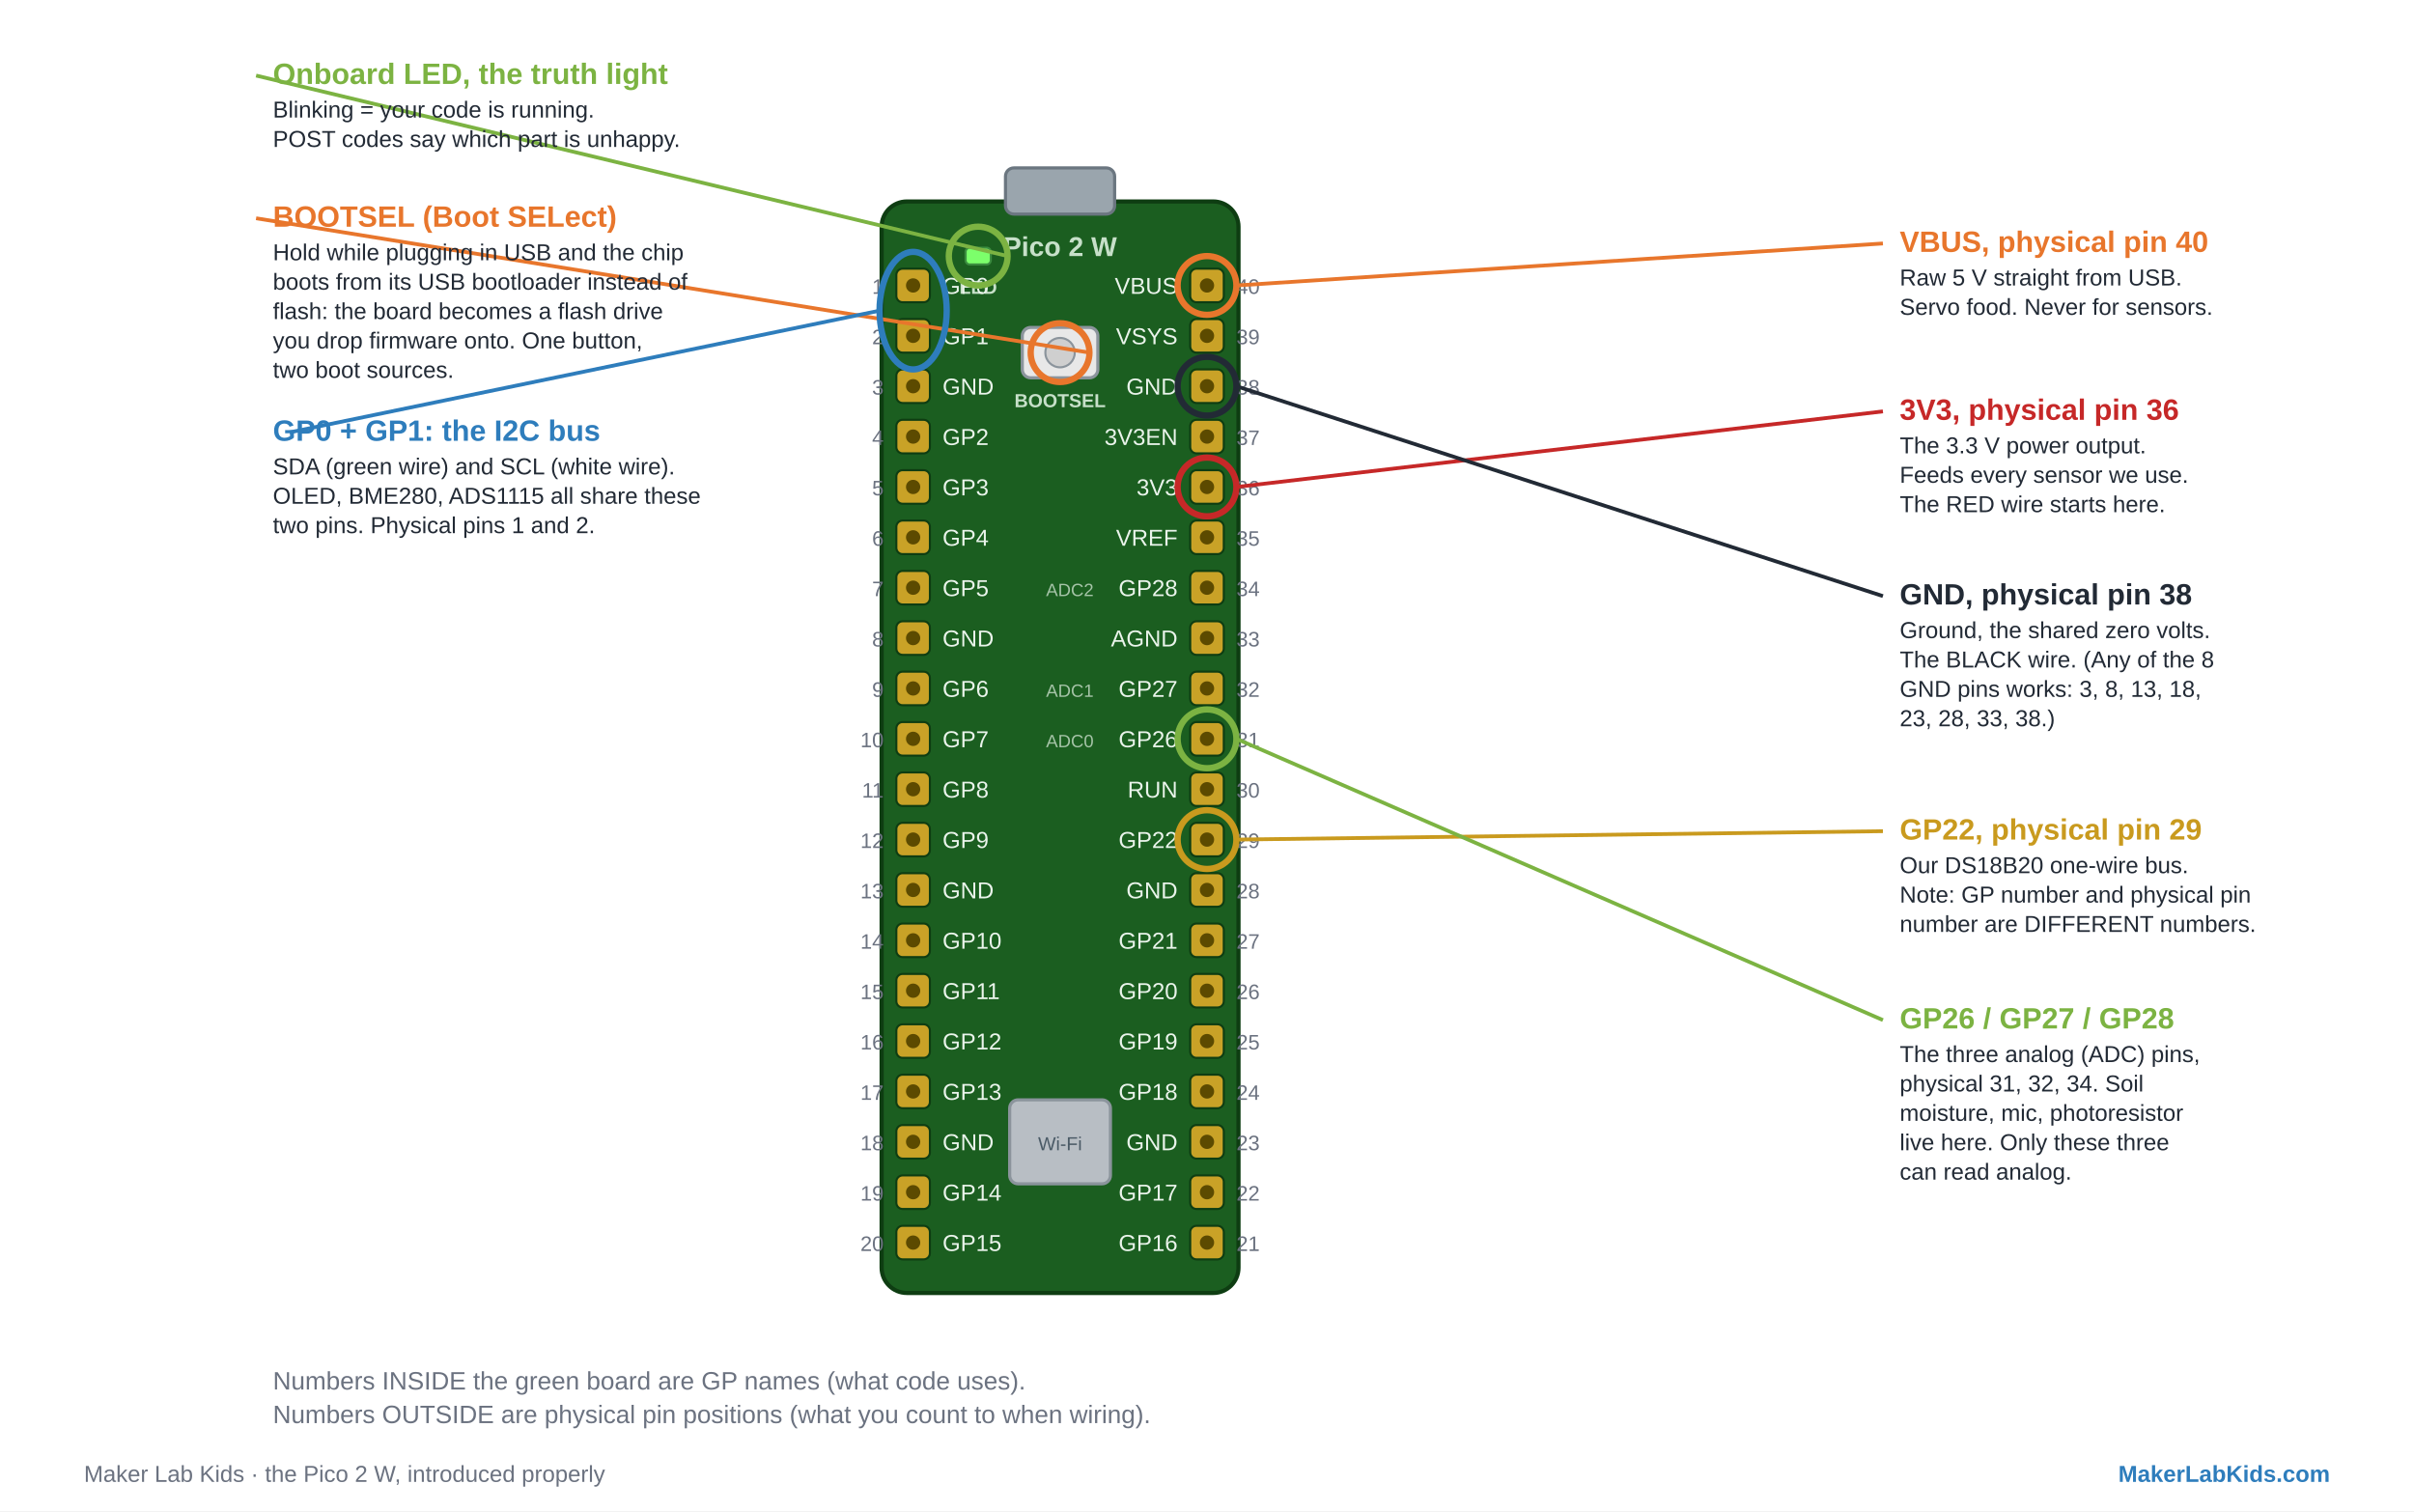
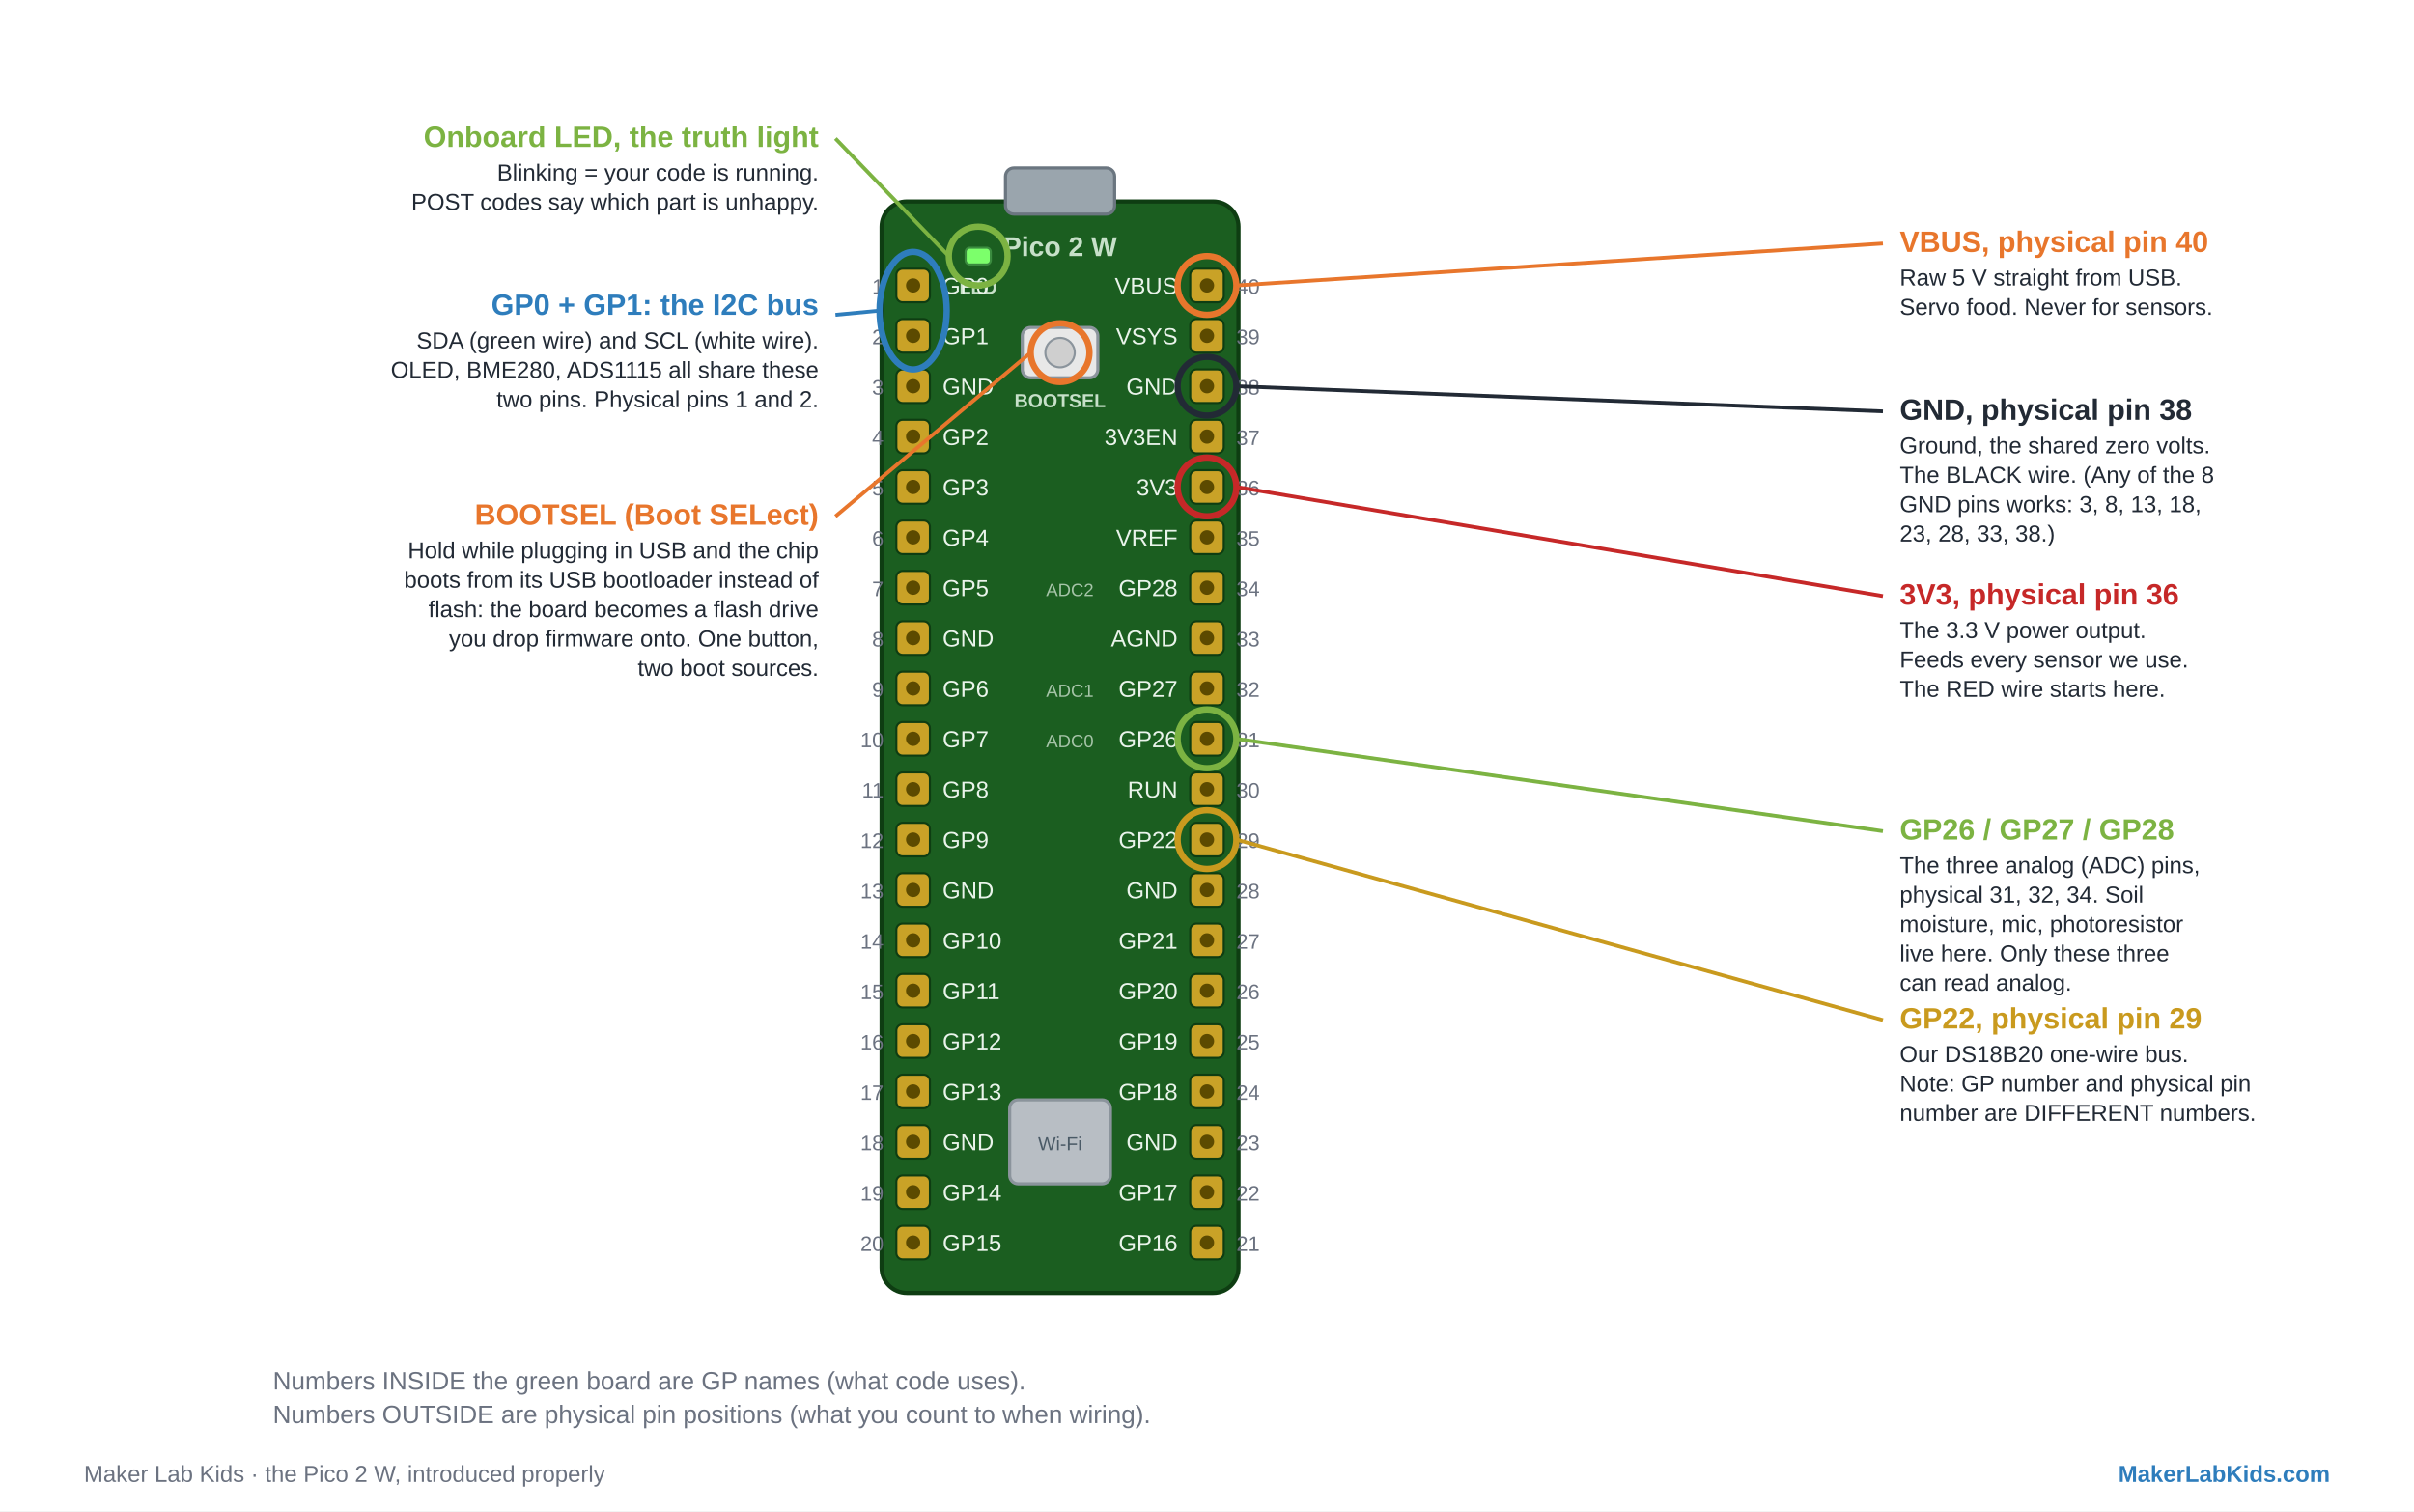
<svg xmlns="http://www.w3.org/2000/svg" viewBox="0 0 1150 720" font-family="Arial, Helvetica, sans-serif">
  <rect width="1150" height="720" fill="#FFFFFF" />
  <rect x="420" y="96" width="170" height="520" rx="12" fill="#1B5E20" stroke="#0E3D12" stroke-width="2" />
  <rect x="479" y="80" width="52" height="22" rx="4" fill="#9AA5AD" stroke="#6B7680" stroke-width="1.5" />
  <rect x="487" y="156" width="36" height="24" rx="4" fill="#E8E8E8" stroke="#8B949C" stroke-width="1.5" />
  <circle cx="505" cy="168" r="7" fill="#CFCFCF" stroke="#8B949C" />
  <text x="505" y="194" font-family="Arial, Helvetica, sans-serif" font-size="9" fill="#C7E0C9" text-anchor="middle" font-weight="bold">BOOTSEL</text>
  <rect x="460" y="118" width="12" height="8" rx="2" fill="#7CFF6B" stroke="#3B8C3F" />
  <text x="466" y="140" font-family="Arial, Helvetica, sans-serif" font-size="9" fill="#C7E0C9" text-anchor="middle" font-weight="bold">LED</text>
  <rect x="481" y="524" width="48" height="40" rx="4" fill="#B8BEC4" stroke="#8B949C" stroke-width="1.5" />
  <text x="505" y="548" font-family="Arial, Helvetica, sans-serif" font-size="9" fill="#4A5A66" text-anchor="middle">Wi-Fi</text>
  <text x="505" y="122" font-family="Arial, Helvetica, sans-serif" font-size="13" fill="#C7E0C9" text-anchor="middle" font-weight="bold">Pico 2 W</text>
  <rect x="427" y="128" width="16" height="16" rx="3" fill="#C9A227" stroke="#0E3D12" stroke-width="1" />
  <circle cx="435" cy="136" r="3.4" fill="#5C4A00" />
  <text x="449" y="140" font-family="Arial, Helvetica, sans-serif" font-size="11" fill="#EAF4EB" text-anchor="start">GP0</text>
  <text x="421" y="140" font-family="Arial, Helvetica, sans-serif" font-size="10" fill="#6B7280" text-anchor="end">1</text>
  <rect x="427" y="152" width="16" height="16" rx="3" fill="#C9A227" stroke="#0E3D12" stroke-width="1" />
  <circle cx="435" cy="160" r="3.4" fill="#5C4A00" />
  <text x="449" y="164" font-family="Arial, Helvetica, sans-serif" font-size="11" fill="#EAF4EB" text-anchor="start">GP1</text>
  <text x="421" y="164" font-family="Arial, Helvetica, sans-serif" font-size="10" fill="#6B7280" text-anchor="end">2</text>
  <rect x="427" y="176" width="16" height="16" rx="3" fill="#C9A227" stroke="#0E3D12" stroke-width="1" />
  <circle cx="435" cy="184" r="3.4" fill="#5C4A00" />
  <text x="449" y="188" font-family="Arial, Helvetica, sans-serif" font-size="11" fill="#EAF4EB" text-anchor="start">GND</text>
  <text x="421" y="188" font-family="Arial, Helvetica, sans-serif" font-size="10" fill="#6B7280" text-anchor="end">3</text>
  <rect x="427" y="200" width="16" height="16" rx="3" fill="#C9A227" stroke="#0E3D12" stroke-width="1" />
  <circle cx="435" cy="208" r="3.4" fill="#5C4A00" />
  <text x="449" y="212" font-family="Arial, Helvetica, sans-serif" font-size="11" fill="#EAF4EB" text-anchor="start">GP2</text>
  <text x="421" y="212" font-family="Arial, Helvetica, sans-serif" font-size="10" fill="#6B7280" text-anchor="end">4</text>
  <rect x="427" y="224" width="16" height="16" rx="3" fill="#C9A227" stroke="#0E3D12" stroke-width="1" />
  <circle cx="435" cy="232" r="3.4" fill="#5C4A00" />
  <text x="449" y="236" font-family="Arial, Helvetica, sans-serif" font-size="11" fill="#EAF4EB" text-anchor="start">GP3</text>
  <text x="421" y="236" font-family="Arial, Helvetica, sans-serif" font-size="10" fill="#6B7280" text-anchor="end">5</text>
  <rect x="427" y="248" width="16" height="16" rx="3" fill="#C9A227" stroke="#0E3D12" stroke-width="1" />
  <circle cx="435" cy="256" r="3.4" fill="#5C4A00" />
  <text x="449" y="260" font-family="Arial, Helvetica, sans-serif" font-size="11" fill="#EAF4EB" text-anchor="start">GP4</text>
  <text x="421" y="260" font-family="Arial, Helvetica, sans-serif" font-size="10" fill="#6B7280" text-anchor="end">6</text>
  <rect x="427" y="272" width="16" height="16" rx="3" fill="#C9A227" stroke="#0E3D12" stroke-width="1" />
  <circle cx="435" cy="280" r="3.4" fill="#5C4A00" />
  <text x="449" y="284" font-family="Arial, Helvetica, sans-serif" font-size="11" fill="#EAF4EB" text-anchor="start">GP5</text>
  <text x="421" y="284" font-family="Arial, Helvetica, sans-serif" font-size="10" fill="#6B7280" text-anchor="end">7</text>
  <rect x="427" y="296" width="16" height="16" rx="3" fill="#C9A227" stroke="#0E3D12" stroke-width="1" />
  <circle cx="435" cy="304" r="3.4" fill="#5C4A00" />
  <text x="449" y="308" font-family="Arial, Helvetica, sans-serif" font-size="11" fill="#EAF4EB" text-anchor="start">GND</text>
  <text x="421" y="308" font-family="Arial, Helvetica, sans-serif" font-size="10" fill="#6B7280" text-anchor="end">8</text>
  <rect x="427" y="320" width="16" height="16" rx="3" fill="#C9A227" stroke="#0E3D12" stroke-width="1" />
  <circle cx="435" cy="328" r="3.4" fill="#5C4A00" />
  <text x="449" y="332" font-family="Arial, Helvetica, sans-serif" font-size="11" fill="#EAF4EB" text-anchor="start">GP6</text>
  <text x="421" y="332" font-family="Arial, Helvetica, sans-serif" font-size="10" fill="#6B7280" text-anchor="end">9</text>
  <rect x="427" y="344" width="16" height="16" rx="3" fill="#C9A227" stroke="#0E3D12" stroke-width="1" />
  <circle cx="435" cy="352" r="3.4" fill="#5C4A00" />
  <text x="449" y="356" font-family="Arial, Helvetica, sans-serif" font-size="11" fill="#EAF4EB" text-anchor="start">GP7</text>
  <text x="421" y="356" font-family="Arial, Helvetica, sans-serif" font-size="10" fill="#6B7280" text-anchor="end">10</text>
  <rect x="427" y="368" width="16" height="16" rx="3" fill="#C9A227" stroke="#0E3D12" stroke-width="1" />
  <circle cx="435" cy="376" r="3.4" fill="#5C4A00" />
  <text x="449" y="380" font-family="Arial, Helvetica, sans-serif" font-size="11" fill="#EAF4EB" text-anchor="start">GP8</text>
  <text x="421" y="380" font-family="Arial, Helvetica, sans-serif" font-size="10" fill="#6B7280" text-anchor="end">11</text>
  <rect x="427" y="392" width="16" height="16" rx="3" fill="#C9A227" stroke="#0E3D12" stroke-width="1" />
  <circle cx="435" cy="400" r="3.4" fill="#5C4A00" />
  <text x="449" y="404" font-family="Arial, Helvetica, sans-serif" font-size="11" fill="#EAF4EB" text-anchor="start">GP9</text>
  <text x="421" y="404" font-family="Arial, Helvetica, sans-serif" font-size="10" fill="#6B7280" text-anchor="end">12</text>
  <rect x="427" y="416" width="16" height="16" rx="3" fill="#C9A227" stroke="#0E3D12" stroke-width="1" />
  <circle cx="435" cy="424" r="3.4" fill="#5C4A00" />
  <text x="449" y="428" font-family="Arial, Helvetica, sans-serif" font-size="11" fill="#EAF4EB" text-anchor="start">GND</text>
  <text x="421" y="428" font-family="Arial, Helvetica, sans-serif" font-size="10" fill="#6B7280" text-anchor="end">13</text>
  <rect x="427" y="440" width="16" height="16" rx="3" fill="#C9A227" stroke="#0E3D12" stroke-width="1" />
  <circle cx="435" cy="448" r="3.4" fill="#5C4A00" />
  <text x="449" y="452" font-family="Arial, Helvetica, sans-serif" font-size="11" fill="#EAF4EB" text-anchor="start">GP10</text>
  <text x="421" y="452" font-family="Arial, Helvetica, sans-serif" font-size="10" fill="#6B7280" text-anchor="end">14</text>
  <rect x="427" y="464" width="16" height="16" rx="3" fill="#C9A227" stroke="#0E3D12" stroke-width="1" />
  <circle cx="435" cy="472" r="3.4" fill="#5C4A00" />
  <text x="449" y="476" font-family="Arial, Helvetica, sans-serif" font-size="11" fill="#EAF4EB" text-anchor="start">GP11</text>
  <text x="421" y="476" font-family="Arial, Helvetica, sans-serif" font-size="10" fill="#6B7280" text-anchor="end">15</text>
  <rect x="427" y="488" width="16" height="16" rx="3" fill="#C9A227" stroke="#0E3D12" stroke-width="1" />
  <circle cx="435" cy="496" r="3.4" fill="#5C4A00" />
  <text x="449" y="500" font-family="Arial, Helvetica, sans-serif" font-size="11" fill="#EAF4EB" text-anchor="start">GP12</text>
  <text x="421" y="500" font-family="Arial, Helvetica, sans-serif" font-size="10" fill="#6B7280" text-anchor="end">16</text>
  <rect x="427" y="512" width="16" height="16" rx="3" fill="#C9A227" stroke="#0E3D12" stroke-width="1" />
  <circle cx="435" cy="520" r="3.4" fill="#5C4A00" />
  <text x="449" y="524" font-family="Arial, Helvetica, sans-serif" font-size="11" fill="#EAF4EB" text-anchor="start">GP13</text>
  <text x="421" y="524" font-family="Arial, Helvetica, sans-serif" font-size="10" fill="#6B7280" text-anchor="end">17</text>
  <rect x="427" y="536" width="16" height="16" rx="3" fill="#C9A227" stroke="#0E3D12" stroke-width="1" />
  <circle cx="435" cy="544" r="3.4" fill="#5C4A00" />
  <text x="449" y="548" font-family="Arial, Helvetica, sans-serif" font-size="11" fill="#EAF4EB" text-anchor="start">GND</text>
  <text x="421" y="548" font-family="Arial, Helvetica, sans-serif" font-size="10" fill="#6B7280" text-anchor="end">18</text>
  <rect x="427" y="560" width="16" height="16" rx="3" fill="#C9A227" stroke="#0E3D12" stroke-width="1" />
  <circle cx="435" cy="568" r="3.4" fill="#5C4A00" />
  <text x="449" y="572" font-family="Arial, Helvetica, sans-serif" font-size="11" fill="#EAF4EB" text-anchor="start">GP14</text>
  <text x="421" y="572" font-family="Arial, Helvetica, sans-serif" font-size="10" fill="#6B7280" text-anchor="end">19</text>
  <rect x="427" y="584" width="16" height="16" rx="3" fill="#C9A227" stroke="#0E3D12" stroke-width="1" />
  <circle cx="435" cy="592" r="3.4" fill="#5C4A00" />
  <text x="449" y="596" font-family="Arial, Helvetica, sans-serif" font-size="11" fill="#EAF4EB" text-anchor="start">GP15</text>
  <text x="421" y="596" font-family="Arial, Helvetica, sans-serif" font-size="10" fill="#6B7280" text-anchor="end">20</text>
  <rect x="567" y="584" width="16" height="16" rx="3" fill="#C9A227" stroke="#0E3D12" stroke-width="1" />
  <circle cx="575" cy="592" r="3.4" fill="#5C4A00" />
  <text x="561" y="596" font-family="Arial, Helvetica, sans-serif" font-size="11" fill="#EAF4EB" text-anchor="end">GP16</text>
  <text x="589" y="596" font-family="Arial, Helvetica, sans-serif" font-size="10" fill="#6B7280" text-anchor="start">21</text>
  <rect x="567" y="560" width="16" height="16" rx="3" fill="#C9A227" stroke="#0E3D12" stroke-width="1" />
  <circle cx="575" cy="568" r="3.4" fill="#5C4A00" />
  <text x="561" y="572" font-family="Arial, Helvetica, sans-serif" font-size="11" fill="#EAF4EB" text-anchor="end">GP17</text>
  <text x="589" y="572" font-family="Arial, Helvetica, sans-serif" font-size="10" fill="#6B7280" text-anchor="start">22</text>
  <rect x="567" y="536" width="16" height="16" rx="3" fill="#C9A227" stroke="#0E3D12" stroke-width="1" />
  <circle cx="575" cy="544" r="3.4" fill="#5C4A00" />
  <text x="561" y="548" font-family="Arial, Helvetica, sans-serif" font-size="11" fill="#EAF4EB" text-anchor="end">GND</text>
  <text x="589" y="548" font-family="Arial, Helvetica, sans-serif" font-size="10" fill="#6B7280" text-anchor="start">23</text>
  <rect x="567" y="512" width="16" height="16" rx="3" fill="#C9A227" stroke="#0E3D12" stroke-width="1" />
  <circle cx="575" cy="520" r="3.4" fill="#5C4A00" />
  <text x="561" y="524" font-family="Arial, Helvetica, sans-serif" font-size="11" fill="#EAF4EB" text-anchor="end">GP18</text>
  <text x="589" y="524" font-family="Arial, Helvetica, sans-serif" font-size="10" fill="#6B7280" text-anchor="start">24</text>
  <rect x="567" y="488" width="16" height="16" rx="3" fill="#C9A227" stroke="#0E3D12" stroke-width="1" />
  <circle cx="575" cy="496" r="3.4" fill="#5C4A00" />
  <text x="561" y="500" font-family="Arial, Helvetica, sans-serif" font-size="11" fill="#EAF4EB" text-anchor="end">GP19</text>
  <text x="589" y="500" font-family="Arial, Helvetica, sans-serif" font-size="10" fill="#6B7280" text-anchor="start">25</text>
  <rect x="567" y="464" width="16" height="16" rx="3" fill="#C9A227" stroke="#0E3D12" stroke-width="1" />
  <circle cx="575" cy="472" r="3.4" fill="#5C4A00" />
  <text x="561" y="476" font-family="Arial, Helvetica, sans-serif" font-size="11" fill="#EAF4EB" text-anchor="end">GP20</text>
  <text x="589" y="476" font-family="Arial, Helvetica, sans-serif" font-size="10" fill="#6B7280" text-anchor="start">26</text>
  <rect x="567" y="440" width="16" height="16" rx="3" fill="#C9A227" stroke="#0E3D12" stroke-width="1" />
  <circle cx="575" cy="448" r="3.4" fill="#5C4A00" />
  <text x="561" y="452" font-family="Arial, Helvetica, sans-serif" font-size="11" fill="#EAF4EB" text-anchor="end">GP21</text>
  <text x="589" y="452" font-family="Arial, Helvetica, sans-serif" font-size="10" fill="#6B7280" text-anchor="start">27</text>
  <rect x="567" y="416" width="16" height="16" rx="3" fill="#C9A227" stroke="#0E3D12" stroke-width="1" />
  <circle cx="575" cy="424" r="3.4" fill="#5C4A00" />
  <text x="561" y="428" font-family="Arial, Helvetica, sans-serif" font-size="11" fill="#EAF4EB" text-anchor="end">GND</text>
  <text x="589" y="428" font-family="Arial, Helvetica, sans-serif" font-size="10" fill="#6B7280" text-anchor="start">28</text>
  <rect x="567" y="392" width="16" height="16" rx="3" fill="#C9A227" stroke="#0E3D12" stroke-width="1" />
  <circle cx="575" cy="400" r="3.4" fill="#5C4A00" />
  <text x="561" y="404" font-family="Arial, Helvetica, sans-serif" font-size="11" fill="#EAF4EB" text-anchor="end">GP22</text>
  <text x="589" y="404" font-family="Arial, Helvetica, sans-serif" font-size="10" fill="#6B7280" text-anchor="start">29</text>
  <rect x="567" y="368" width="16" height="16" rx="3" fill="#C9A227" stroke="#0E3D12" stroke-width="1" />
  <circle cx="575" cy="376" r="3.4" fill="#5C4A00" />
  <text x="561" y="380" font-family="Arial, Helvetica, sans-serif" font-size="11" fill="#EAF4EB" text-anchor="end">RUN</text>
  <text x="589" y="380" font-family="Arial, Helvetica, sans-serif" font-size="10" fill="#6B7280" text-anchor="start">30</text>
  <rect x="567" y="344" width="16" height="16" rx="3" fill="#C9A227" stroke="#0E3D12" stroke-width="1" />
  <circle cx="575" cy="352" r="3.4" fill="#5C4A00" />
  <text x="561" y="356" font-family="Arial, Helvetica, sans-serif" font-size="11" fill="#EAF4EB" text-anchor="end">GP26</text>
  <text x="521" y="356" font-family="Arial, Helvetica, sans-serif" font-size="8.5" fill="#A6C4A8" text-anchor="end">ADC0</text>
  <text x="589" y="356" font-family="Arial, Helvetica, sans-serif" font-size="10" fill="#6B7280" text-anchor="start">31</text>
  <rect x="567" y="320" width="16" height="16" rx="3" fill="#C9A227" stroke="#0E3D12" stroke-width="1" />
  <circle cx="575" cy="328" r="3.4" fill="#5C4A00" />
  <text x="561" y="332" font-family="Arial, Helvetica, sans-serif" font-size="11" fill="#EAF4EB" text-anchor="end">GP27</text>
  <text x="521" y="332" font-family="Arial, Helvetica, sans-serif" font-size="8.5" fill="#A6C4A8" text-anchor="end">ADC1</text>
  <text x="589" y="332" font-family="Arial, Helvetica, sans-serif" font-size="10" fill="#6B7280" text-anchor="start">32</text>
  <rect x="567" y="296" width="16" height="16" rx="3" fill="#C9A227" stroke="#0E3D12" stroke-width="1" />
  <circle cx="575" cy="304" r="3.4" fill="#5C4A00" />
  <text x="561" y="308" font-family="Arial, Helvetica, sans-serif" font-size="11" fill="#EAF4EB" text-anchor="end">AGND</text>
  <text x="589" y="308" font-family="Arial, Helvetica, sans-serif" font-size="10" fill="#6B7280" text-anchor="start">33</text>
  <rect x="567" y="272" width="16" height="16" rx="3" fill="#C9A227" stroke="#0E3D12" stroke-width="1" />
  <circle cx="575" cy="280" r="3.4" fill="#5C4A00" />
  <text x="561" y="284" font-family="Arial, Helvetica, sans-serif" font-size="11" fill="#EAF4EB" text-anchor="end">GP28</text>
  <text x="521" y="284" font-family="Arial, Helvetica, sans-serif" font-size="8.5" fill="#A6C4A8" text-anchor="end">ADC2</text>
  <text x="589" y="284" font-family="Arial, Helvetica, sans-serif" font-size="10" fill="#6B7280" text-anchor="start">34</text>
  <rect x="567" y="248" width="16" height="16" rx="3" fill="#C9A227" stroke="#0E3D12" stroke-width="1" />
  <circle cx="575" cy="256" r="3.4" fill="#5C4A00" />
  <text x="561" y="260" font-family="Arial, Helvetica, sans-serif" font-size="11" fill="#EAF4EB" text-anchor="end">VREF</text>
  <text x="589" y="260" font-family="Arial, Helvetica, sans-serif" font-size="10" fill="#6B7280" text-anchor="start">35</text>
  <rect x="567" y="224" width="16" height="16" rx="3" fill="#C9A227" stroke="#0E3D12" stroke-width="1" />
  <circle cx="575" cy="232" r="3.4" fill="#5C4A00" />
  <text x="561" y="236" font-family="Arial, Helvetica, sans-serif" font-size="11" fill="#EAF4EB" text-anchor="end">3V3</text>
  <text x="589" y="236" font-family="Arial, Helvetica, sans-serif" font-size="10" fill="#6B7280" text-anchor="start">36</text>
  <rect x="567" y="200" width="16" height="16" rx="3" fill="#C9A227" stroke="#0E3D12" stroke-width="1" />
  <circle cx="575" cy="208" r="3.4" fill="#5C4A00" />
  <text x="561" y="212" font-family="Arial, Helvetica, sans-serif" font-size="11" fill="#EAF4EB" text-anchor="end">3V3EN</text>
  <text x="589" y="212" font-family="Arial, Helvetica, sans-serif" font-size="10" fill="#6B7280" text-anchor="start">37</text>
  <rect x="567" y="176" width="16" height="16" rx="3" fill="#C9A227" stroke="#0E3D12" stroke-width="1" />
  <circle cx="575" cy="184" r="3.4" fill="#5C4A00" />
  <text x="561" y="188" font-family="Arial, Helvetica, sans-serif" font-size="11" fill="#EAF4EB" text-anchor="end">GND</text>
  <text x="589" y="188" font-family="Arial, Helvetica, sans-serif" font-size="10" fill="#6B7280" text-anchor="start">38</text>
  <rect x="567" y="152" width="16" height="16" rx="3" fill="#C9A227" stroke="#0E3D12" stroke-width="1" />
  <circle cx="575" cy="160" r="3.4" fill="#5C4A00" />
  <text x="561" y="164" font-family="Arial, Helvetica, sans-serif" font-size="11" fill="#EAF4EB" text-anchor="end">VSYS</text>
  <text x="589" y="164" font-family="Arial, Helvetica, sans-serif" font-size="10" fill="#6B7280" text-anchor="start">39</text>
  <rect x="567" y="128" width="16" height="16" rx="3" fill="#C9A227" stroke="#0E3D12" stroke-width="1" />
  <circle cx="575" cy="136" r="3.4" fill="#5C4A00" />
  <text x="561" y="140" font-family="Arial, Helvetica, sans-serif" font-size="11" fill="#EAF4EB" text-anchor="end">VBUS</text>
  <text x="589" y="140" font-family="Arial, Helvetica, sans-serif" font-size="10" fill="#6B7280" text-anchor="start">40</text>
+   <circle cx="466" cy="122" r="14" fill="none" stroke="#7CB342" stroke-width="3" />
+   <line x1="452" y1="122" x2="398" y2="66" stroke="#7CB342" stroke-width="1.8" />
+   <text x="390" y="70" font-family="Arial, Helvetica, sans-serif" font-size="14" fill="#7CB342" text-anchor="end" font-weight="bold">Onboard LED, the truth light</text>
+   <text x="390" y="86" font-family="Arial, Helvetica, sans-serif" font-size="11" fill="#222A35" text-anchor="end">Blinking = your code is running.</text>
+   <text x="390" y="100" font-family="Arial, Helvetica, sans-serif" font-size="11" fill="#222A35" text-anchor="end">POST codes say which part is unhappy.</text>
+   <ellipse cx="435" cy="148" rx="16" ry="28" fill="none" stroke="#2E7DBC" stroke-width="3" />
+   <line x1="419" y1="148" x2="398" y2="150" stroke="#2E7DBC" stroke-width="1.8" />
+   <text x="390" y="150" font-family="Arial, Helvetica, sans-serif" font-size="14" fill="#2E7DBC" text-anchor="end" font-weight="bold">GP0 + GP1: the I2C bus</text>
+   <text x="390" y="166" font-family="Arial, Helvetica, sans-serif" font-size="11" fill="#222A35" text-anchor="end">SDA (green wire) and SCL (white wire).</text>
+   <text x="390" y="180" font-family="Arial, Helvetica, sans-serif" font-size="11" fill="#222A35" text-anchor="end">OLED, BME280, ADS1115 all share these</text>
+   <text x="390" y="194" font-family="Arial, Helvetica, sans-serif" font-size="11" fill="#222A35" text-anchor="end">two pins. Physical pins 1 and 2.</text>
  <circle cx="505" cy="168" r="14" fill="none" stroke="#E8762C" stroke-width="3" />
-   <line x1="519" y1="168" x2="122" y2="104" stroke="#E8762C" stroke-width="1.8" />
-   <text x="130" y="108" font-family="Arial, Helvetica, sans-serif" font-size="14" fill="#E8762C" text-anchor="start" font-weight="bold">BOOTSEL (Boot SELect)</text>
-   <text x="130" y="124" font-family="Arial, Helvetica, sans-serif" font-size="11" fill="#222A35" text-anchor="start">Hold while plugging in USB and the chip</text>
-   <text x="130" y="138" font-family="Arial, Helvetica, sans-serif" font-size="11" fill="#222A35" text-anchor="start">boots from its USB bootloader instead of</text>
-   <text x="130" y="152" font-family="Arial, Helvetica, sans-serif" font-size="11" fill="#222A35" text-anchor="start">flash: the board becomes a flash drive</text>
-   <text x="130" y="166" font-family="Arial, Helvetica, sans-serif" font-size="11" fill="#222A35" text-anchor="start">you drop firmware onto. One button,</text>
-   <text x="130" y="180" font-family="Arial, Helvetica, sans-serif" font-size="11" fill="#222A35" text-anchor="start">two boot sources.</text>
-   <circle cx="466" cy="122" r="14" fill="none" stroke="#7CB342" stroke-width="3" />
-   <line x1="480" y1="122" x2="122" y2="36" stroke="#7CB342" stroke-width="1.8" />
-   <text x="130" y="40" font-family="Arial, Helvetica, sans-serif" font-size="14" fill="#7CB342" text-anchor="start" font-weight="bold">Onboard LED, the truth light</text>
-   <text x="130" y="56" font-family="Arial, Helvetica, sans-serif" font-size="11" fill="#222A35" text-anchor="start">Blinking = your code is running.</text>
-   <text x="130" y="70" font-family="Arial, Helvetica, sans-serif" font-size="11" fill="#222A35" text-anchor="start">POST codes say which part is unhappy.</text>
-   <ellipse cx="435" cy="148" rx="16" ry="28" fill="none" stroke="#2E7DBC" stroke-width="3" />
-   <line x1="419" y1="148" x2="138" y2="206" stroke="#2E7DBC" stroke-width="1.8" />
-   <text x="130" y="210" font-family="Arial, Helvetica, sans-serif" font-size="14" fill="#2E7DBC" text-anchor="start" font-weight="bold">GP0 + GP1: the I2C bus</text>
-   <text x="130" y="226" font-family="Arial, Helvetica, sans-serif" font-size="11" fill="#222A35" text-anchor="start">SDA (green wire) and SCL (white wire).</text>
-   <text x="130" y="240" font-family="Arial, Helvetica, sans-serif" font-size="11" fill="#222A35" text-anchor="start">OLED, BME280, ADS1115 all share these</text>
-   <text x="130" y="254" font-family="Arial, Helvetica, sans-serif" font-size="11" fill="#222A35" text-anchor="start">two pins. Physical pins 1 and 2.</text>
-   <circle cx="575" cy="232" r="14" fill="none" stroke="#C62828" stroke-width="3" />
-   <line x1="589" y1="232" x2="897" y2="196" stroke="#C62828" stroke-width="1.8" />
-   <text x="905" y="200" font-family="Arial, Helvetica, sans-serif" font-size="14" fill="#C62828" text-anchor="start" font-weight="bold">3V3, physical pin 36</text>
-   <text x="905" y="216" font-family="Arial, Helvetica, sans-serif" font-size="11" fill="#222A35" text-anchor="start">The 3.3 V power output.</text>
-   <text x="905" y="230" font-family="Arial, Helvetica, sans-serif" font-size="11" fill="#222A35" text-anchor="start">Feeds every sensor we use.</text>
-   <text x="905" y="244" font-family="Arial, Helvetica, sans-serif" font-size="11" fill="#222A35" text-anchor="start">The RED wire starts here.</text>
+   <line x1="491" y1="168" x2="398" y2="246" stroke="#E8762C" stroke-width="1.8" />
+   <text x="390" y="250" font-family="Arial, Helvetica, sans-serif" font-size="14" fill="#E8762C" text-anchor="end" font-weight="bold">BOOTSEL (Boot SELect)</text>
+   <text x="390" y="266" font-family="Arial, Helvetica, sans-serif" font-size="11" fill="#222A35" text-anchor="end">Hold while plugging in USB and the chip</text>
+   <text x="390" y="280" font-family="Arial, Helvetica, sans-serif" font-size="11" fill="#222A35" text-anchor="end">boots from its USB bootloader instead of</text>
+   <text x="390" y="294" font-family="Arial, Helvetica, sans-serif" font-size="11" fill="#222A35" text-anchor="end">flash: the board becomes a flash drive</text>
+   <text x="390" y="308" font-family="Arial, Helvetica, sans-serif" font-size="11" fill="#222A35" text-anchor="end">you drop firmware onto. One button,</text>
+   <text x="390" y="322" font-family="Arial, Helvetica, sans-serif" font-size="11" fill="#222A35" text-anchor="end">two boot sources.</text>
  <circle cx="575" cy="136" r="14" fill="none" stroke="#E8762C" stroke-width="3" />
  <line x1="589" y1="136" x2="897" y2="116" stroke="#E8762C" stroke-width="1.8" />
  <text x="905" y="120" font-family="Arial, Helvetica, sans-serif" font-size="14" fill="#E8762C" text-anchor="start" font-weight="bold">VBUS, physical pin 40</text>
  <text x="905" y="136" font-family="Arial, Helvetica, sans-serif" font-size="11" fill="#222A35" text-anchor="start">Raw 5 V straight from USB.</text>
  <text x="905" y="150" font-family="Arial, Helvetica, sans-serif" font-size="11" fill="#222A35" text-anchor="start">Servo food. Never for sensors.</text>
  <circle cx="575" cy="184" r="14" fill="none" stroke="#222A35" stroke-width="3" />
-   <line x1="589" y1="184" x2="897" y2="284" stroke="#222A35" stroke-width="1.8" />
-   <text x="905" y="288" font-family="Arial, Helvetica, sans-serif" font-size="14" fill="#222A35" text-anchor="start" font-weight="bold">GND, physical pin 38</text>
-   <text x="905" y="304" font-family="Arial, Helvetica, sans-serif" font-size="11" fill="#222A35" text-anchor="start">Ground, the shared zero volts.</text>
-   <text x="905" y="318" font-family="Arial, Helvetica, sans-serif" font-size="11" fill="#222A35" text-anchor="start">The BLACK wire. (Any of the 8</text>
-   <text x="905" y="332" font-family="Arial, Helvetica, sans-serif" font-size="11" fill="#222A35" text-anchor="start">GND pins works: 3, 8, 13, 18,</text>
-   <text x="905" y="346" font-family="Arial, Helvetica, sans-serif" font-size="11" fill="#222A35" text-anchor="start">23, 28, 33, 38.)</text>
+   <line x1="589" y1="184" x2="897" y2="196" stroke="#222A35" stroke-width="1.8" />
+   <text x="905" y="200" font-family="Arial, Helvetica, sans-serif" font-size="14" fill="#222A35" text-anchor="start" font-weight="bold">GND, physical pin 38</text>
+   <text x="905" y="216" font-family="Arial, Helvetica, sans-serif" font-size="11" fill="#222A35" text-anchor="start">Ground, the shared zero volts.</text>
+   <text x="905" y="230" font-family="Arial, Helvetica, sans-serif" font-size="11" fill="#222A35" text-anchor="start">The BLACK wire. (Any of the 8</text>
+   <text x="905" y="244" font-family="Arial, Helvetica, sans-serif" font-size="11" fill="#222A35" text-anchor="start">GND pins works: 3, 8, 13, 18,</text>
+   <text x="905" y="258" font-family="Arial, Helvetica, sans-serif" font-size="11" fill="#222A35" text-anchor="start">23, 28, 33, 38.)</text>
+   <circle cx="575" cy="232" r="14" fill="none" stroke="#C62828" stroke-width="3" />
+   <line x1="589" y1="232" x2="897" y2="284" stroke="#C62828" stroke-width="1.8" />
+   <text x="905" y="288" font-family="Arial, Helvetica, sans-serif" font-size="14" fill="#C62828" text-anchor="start" font-weight="bold">3V3, physical pin 36</text>
+   <text x="905" y="304" font-family="Arial, Helvetica, sans-serif" font-size="11" fill="#222A35" text-anchor="start">The 3.3 V power output.</text>
+   <text x="905" y="318" font-family="Arial, Helvetica, sans-serif" font-size="11" fill="#222A35" text-anchor="start">Feeds every sensor we use.</text>
+   <text x="905" y="332" font-family="Arial, Helvetica, sans-serif" font-size="11" fill="#222A35" text-anchor="start">The RED wire starts here.</text>
+   <circle cx="575" cy="352" r="14" fill="none" stroke="#7CB342" stroke-width="3" />
+   <line x1="589" y1="352" x2="897" y2="396" stroke="#7CB342" stroke-width="1.8" />
+   <text x="905" y="400" font-family="Arial, Helvetica, sans-serif" font-size="14" fill="#7CB342" text-anchor="start" font-weight="bold">GP26 / GP27 / GP28</text>
+   <text x="905" y="416" font-family="Arial, Helvetica, sans-serif" font-size="11" fill="#222A35" text-anchor="start">The three analog (ADC) pins,</text>
+   <text x="905" y="430" font-family="Arial, Helvetica, sans-serif" font-size="11" fill="#222A35" text-anchor="start">physical 31, 32, 34. Soil</text>
+   <text x="905" y="444" font-family="Arial, Helvetica, sans-serif" font-size="11" fill="#222A35" text-anchor="start">moisture, mic, photoresistor</text>
+   <text x="905" y="458" font-family="Arial, Helvetica, sans-serif" font-size="11" fill="#222A35" text-anchor="start">live here. Only these three</text>
+   <text x="905" y="472" font-family="Arial, Helvetica, sans-serif" font-size="11" fill="#222A35" text-anchor="start">can read analog.</text>
  <circle cx="575" cy="400" r="14" fill="none" stroke="#C99A1E" stroke-width="3" />
-   <line x1="589" y1="400" x2="897" y2="396" stroke="#C99A1E" stroke-width="1.8" />
-   <text x="905" y="400" font-family="Arial, Helvetica, sans-serif" font-size="14" fill="#C99A1E" text-anchor="start" font-weight="bold">GP22, physical pin 29</text>
-   <text x="905" y="416" font-family="Arial, Helvetica, sans-serif" font-size="11" fill="#222A35" text-anchor="start">Our DS18B20 one-wire bus.</text>
-   <text x="905" y="430" font-family="Arial, Helvetica, sans-serif" font-size="11" fill="#222A35" text-anchor="start">Note: GP number and physical pin</text>
-   <text x="905" y="444" font-family="Arial, Helvetica, sans-serif" font-size="11" fill="#222A35" text-anchor="start">number are DIFFERENT numbers.</text>
-   <circle cx="575" cy="352" r="14" fill="none" stroke="#7CB342" stroke-width="3" />
-   <line x1="589" y1="352" x2="897" y2="486" stroke="#7CB342" stroke-width="1.8" />
-   <text x="905" y="490" font-family="Arial, Helvetica, sans-serif" font-size="14" fill="#7CB342" text-anchor="start" font-weight="bold">GP26 / GP27 / GP28</text>
-   <text x="905" y="506" font-family="Arial, Helvetica, sans-serif" font-size="11" fill="#222A35" text-anchor="start">The three analog (ADC) pins,</text>
-   <text x="905" y="520" font-family="Arial, Helvetica, sans-serif" font-size="11" fill="#222A35" text-anchor="start">physical 31, 32, 34. Soil</text>
-   <text x="905" y="534" font-family="Arial, Helvetica, sans-serif" font-size="11" fill="#222A35" text-anchor="start">moisture, mic, photoresistor</text>
-   <text x="905" y="548" font-family="Arial, Helvetica, sans-serif" font-size="11" fill="#222A35" text-anchor="start">live here. Only these three</text>
-   <text x="905" y="562" font-family="Arial, Helvetica, sans-serif" font-size="11" fill="#222A35" text-anchor="start">can read analog.</text>
+   <line x1="589" y1="400" x2="897" y2="486" stroke="#C99A1E" stroke-width="1.8" />
+   <text x="905" y="490" font-family="Arial, Helvetica, sans-serif" font-size="14" fill="#C99A1E" text-anchor="start" font-weight="bold">GP22, physical pin 29</text>
+   <text x="905" y="506" font-family="Arial, Helvetica, sans-serif" font-size="11" fill="#222A35" text-anchor="start">Our DS18B20 one-wire bus.</text>
+   <text x="905" y="520" font-family="Arial, Helvetica, sans-serif" font-size="11" fill="#222A35" text-anchor="start">Note: GP number and physical pin</text>
+   <text x="905" y="534" font-family="Arial, Helvetica, sans-serif" font-size="11" fill="#222A35" text-anchor="start">number are DIFFERENT numbers.</text>
  <text x="130" y="662" font-family="Arial, Helvetica, sans-serif" font-size="12" fill="#6B7280" text-anchor="start">Numbers INSIDE the green board are GP names (what code uses).</text>
  <text x="130" y="678" font-family="Arial, Helvetica, sans-serif" font-size="12" fill="#6B7280" text-anchor="start">Numbers OUTSIDE are physical pin positions (what you count to when wiring).</text>
  <text x="40" y="706" font-family="Arial, Helvetica, sans-serif" font-size="11" fill="#6B7280" text-anchor="start">Maker Lab Kids · the Pico 2 W, introduced properly</text>
  <text x="1110" y="706" font-family="Arial, Helvetica, sans-serif" font-size="11" fill="#2E7DBC" text-anchor="end" font-weight="bold">MakerLabKids.com</text>
</svg>
